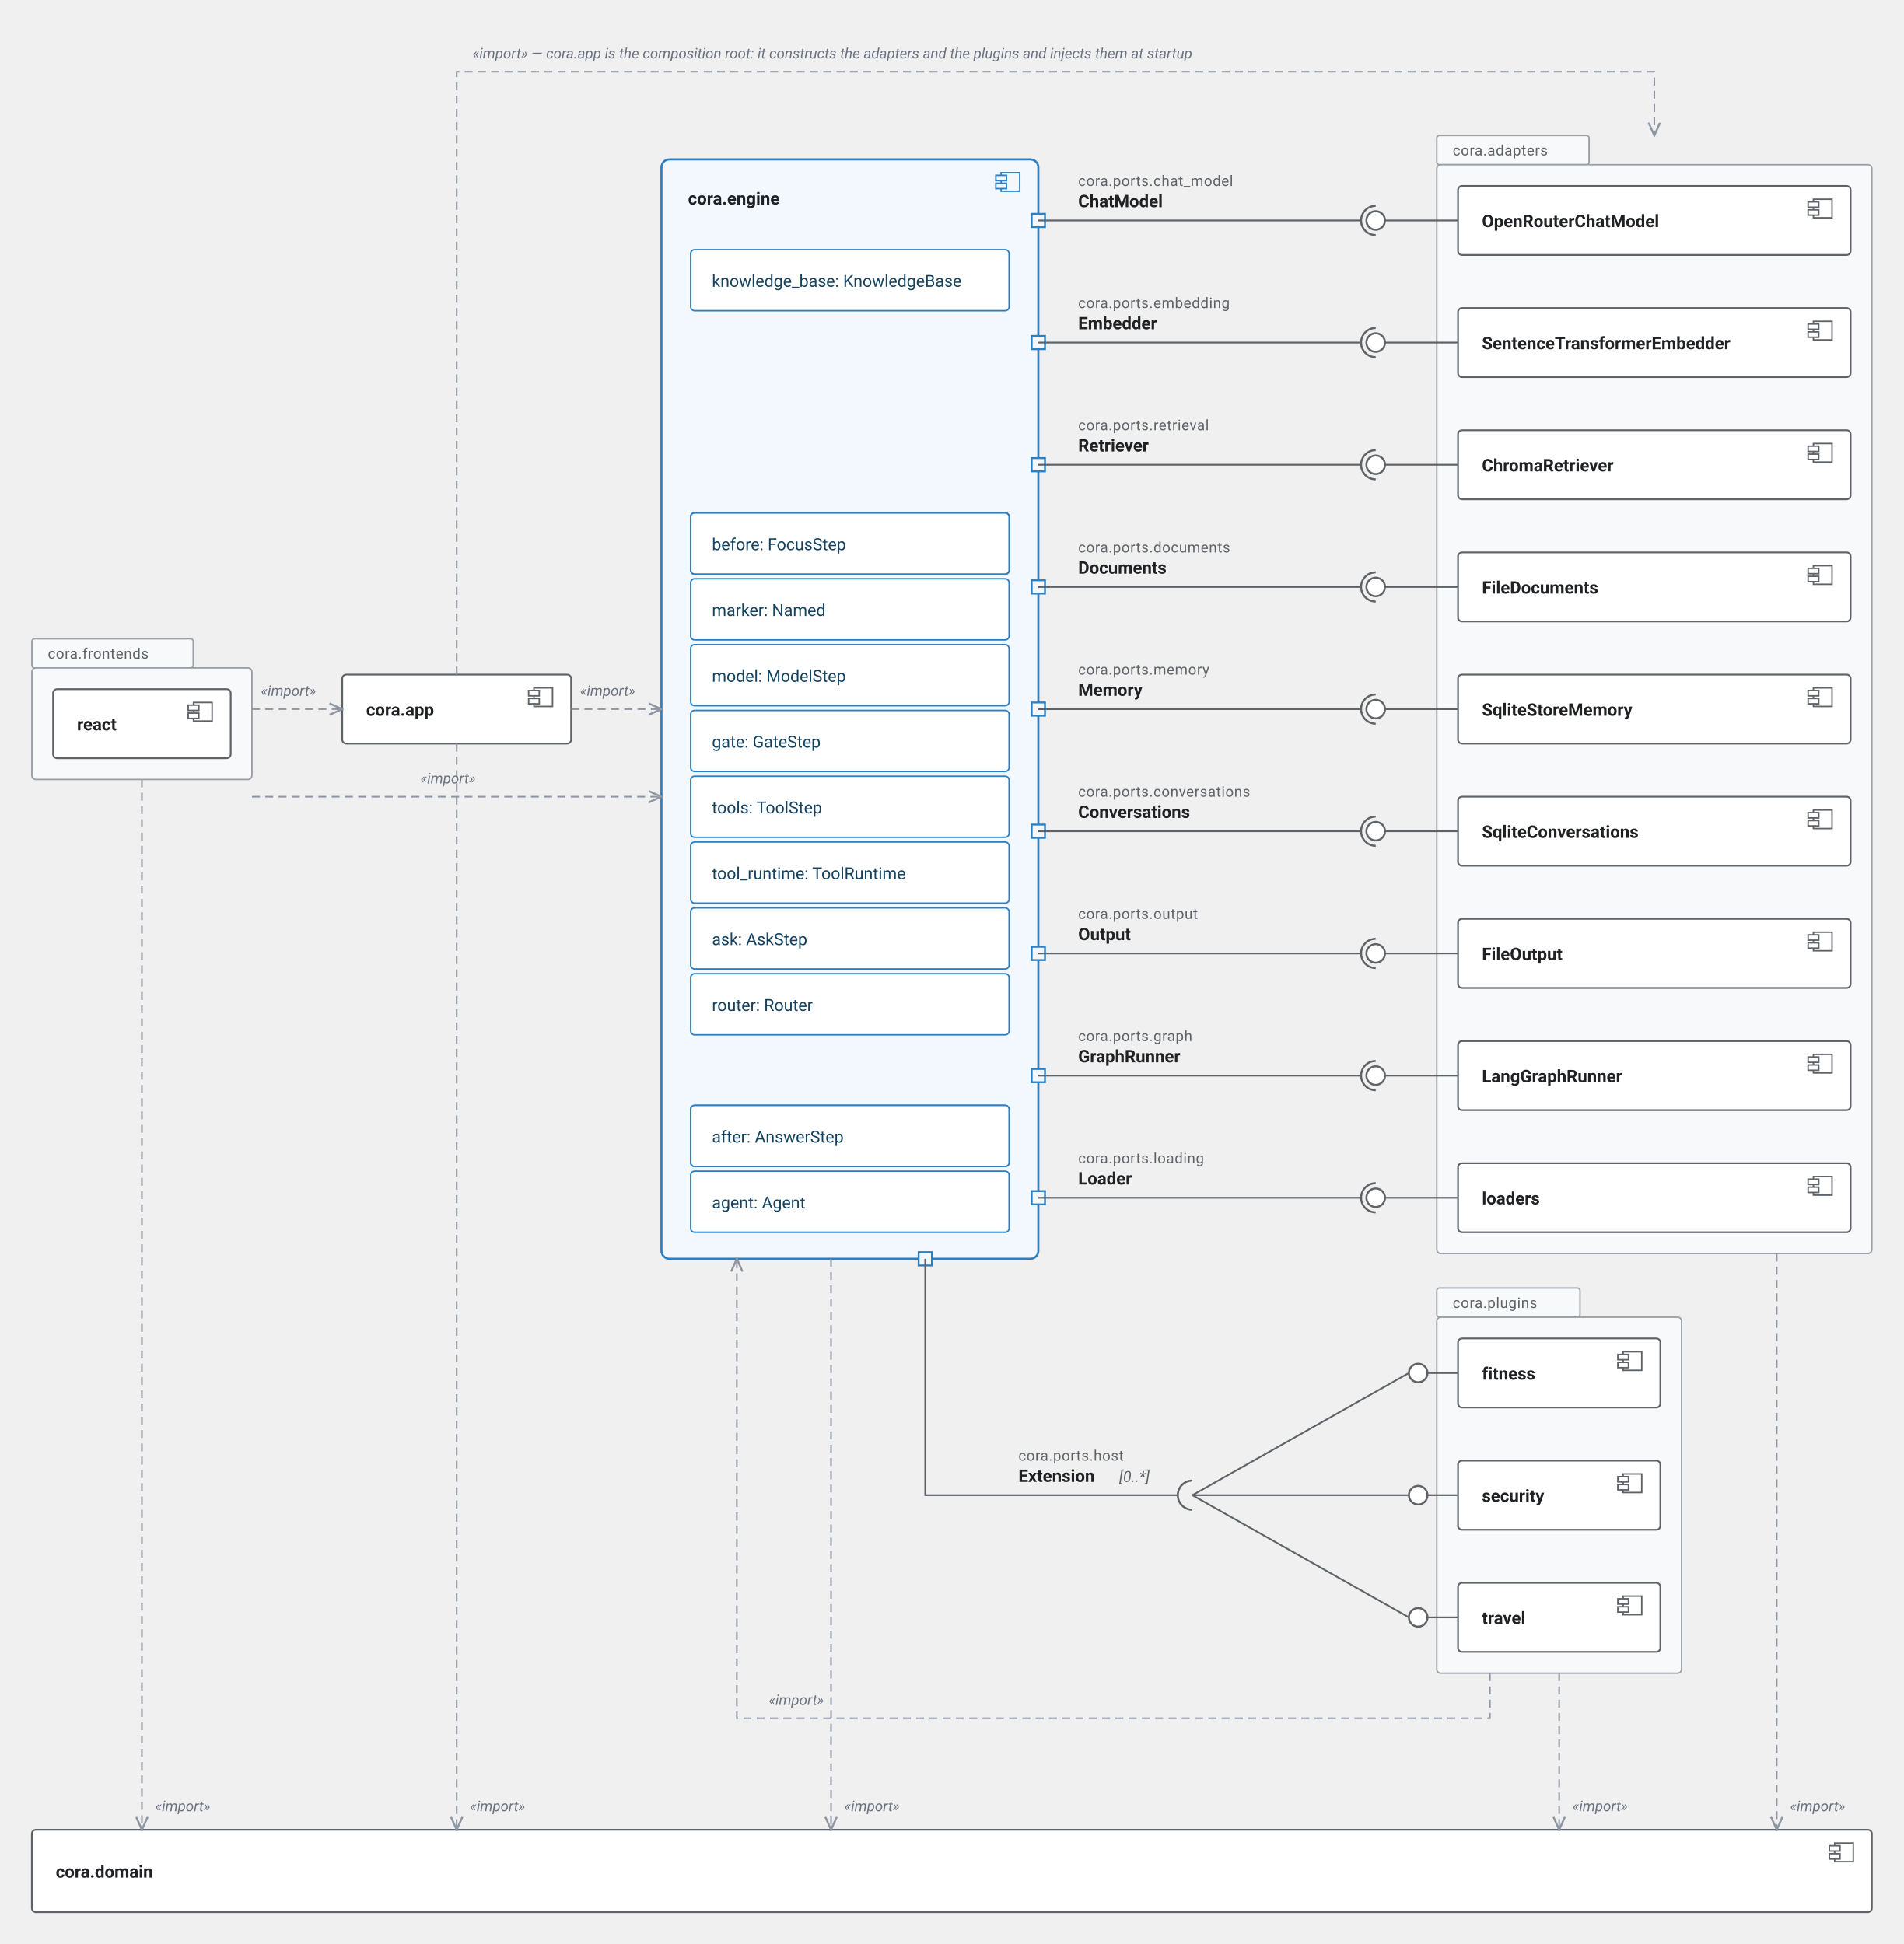
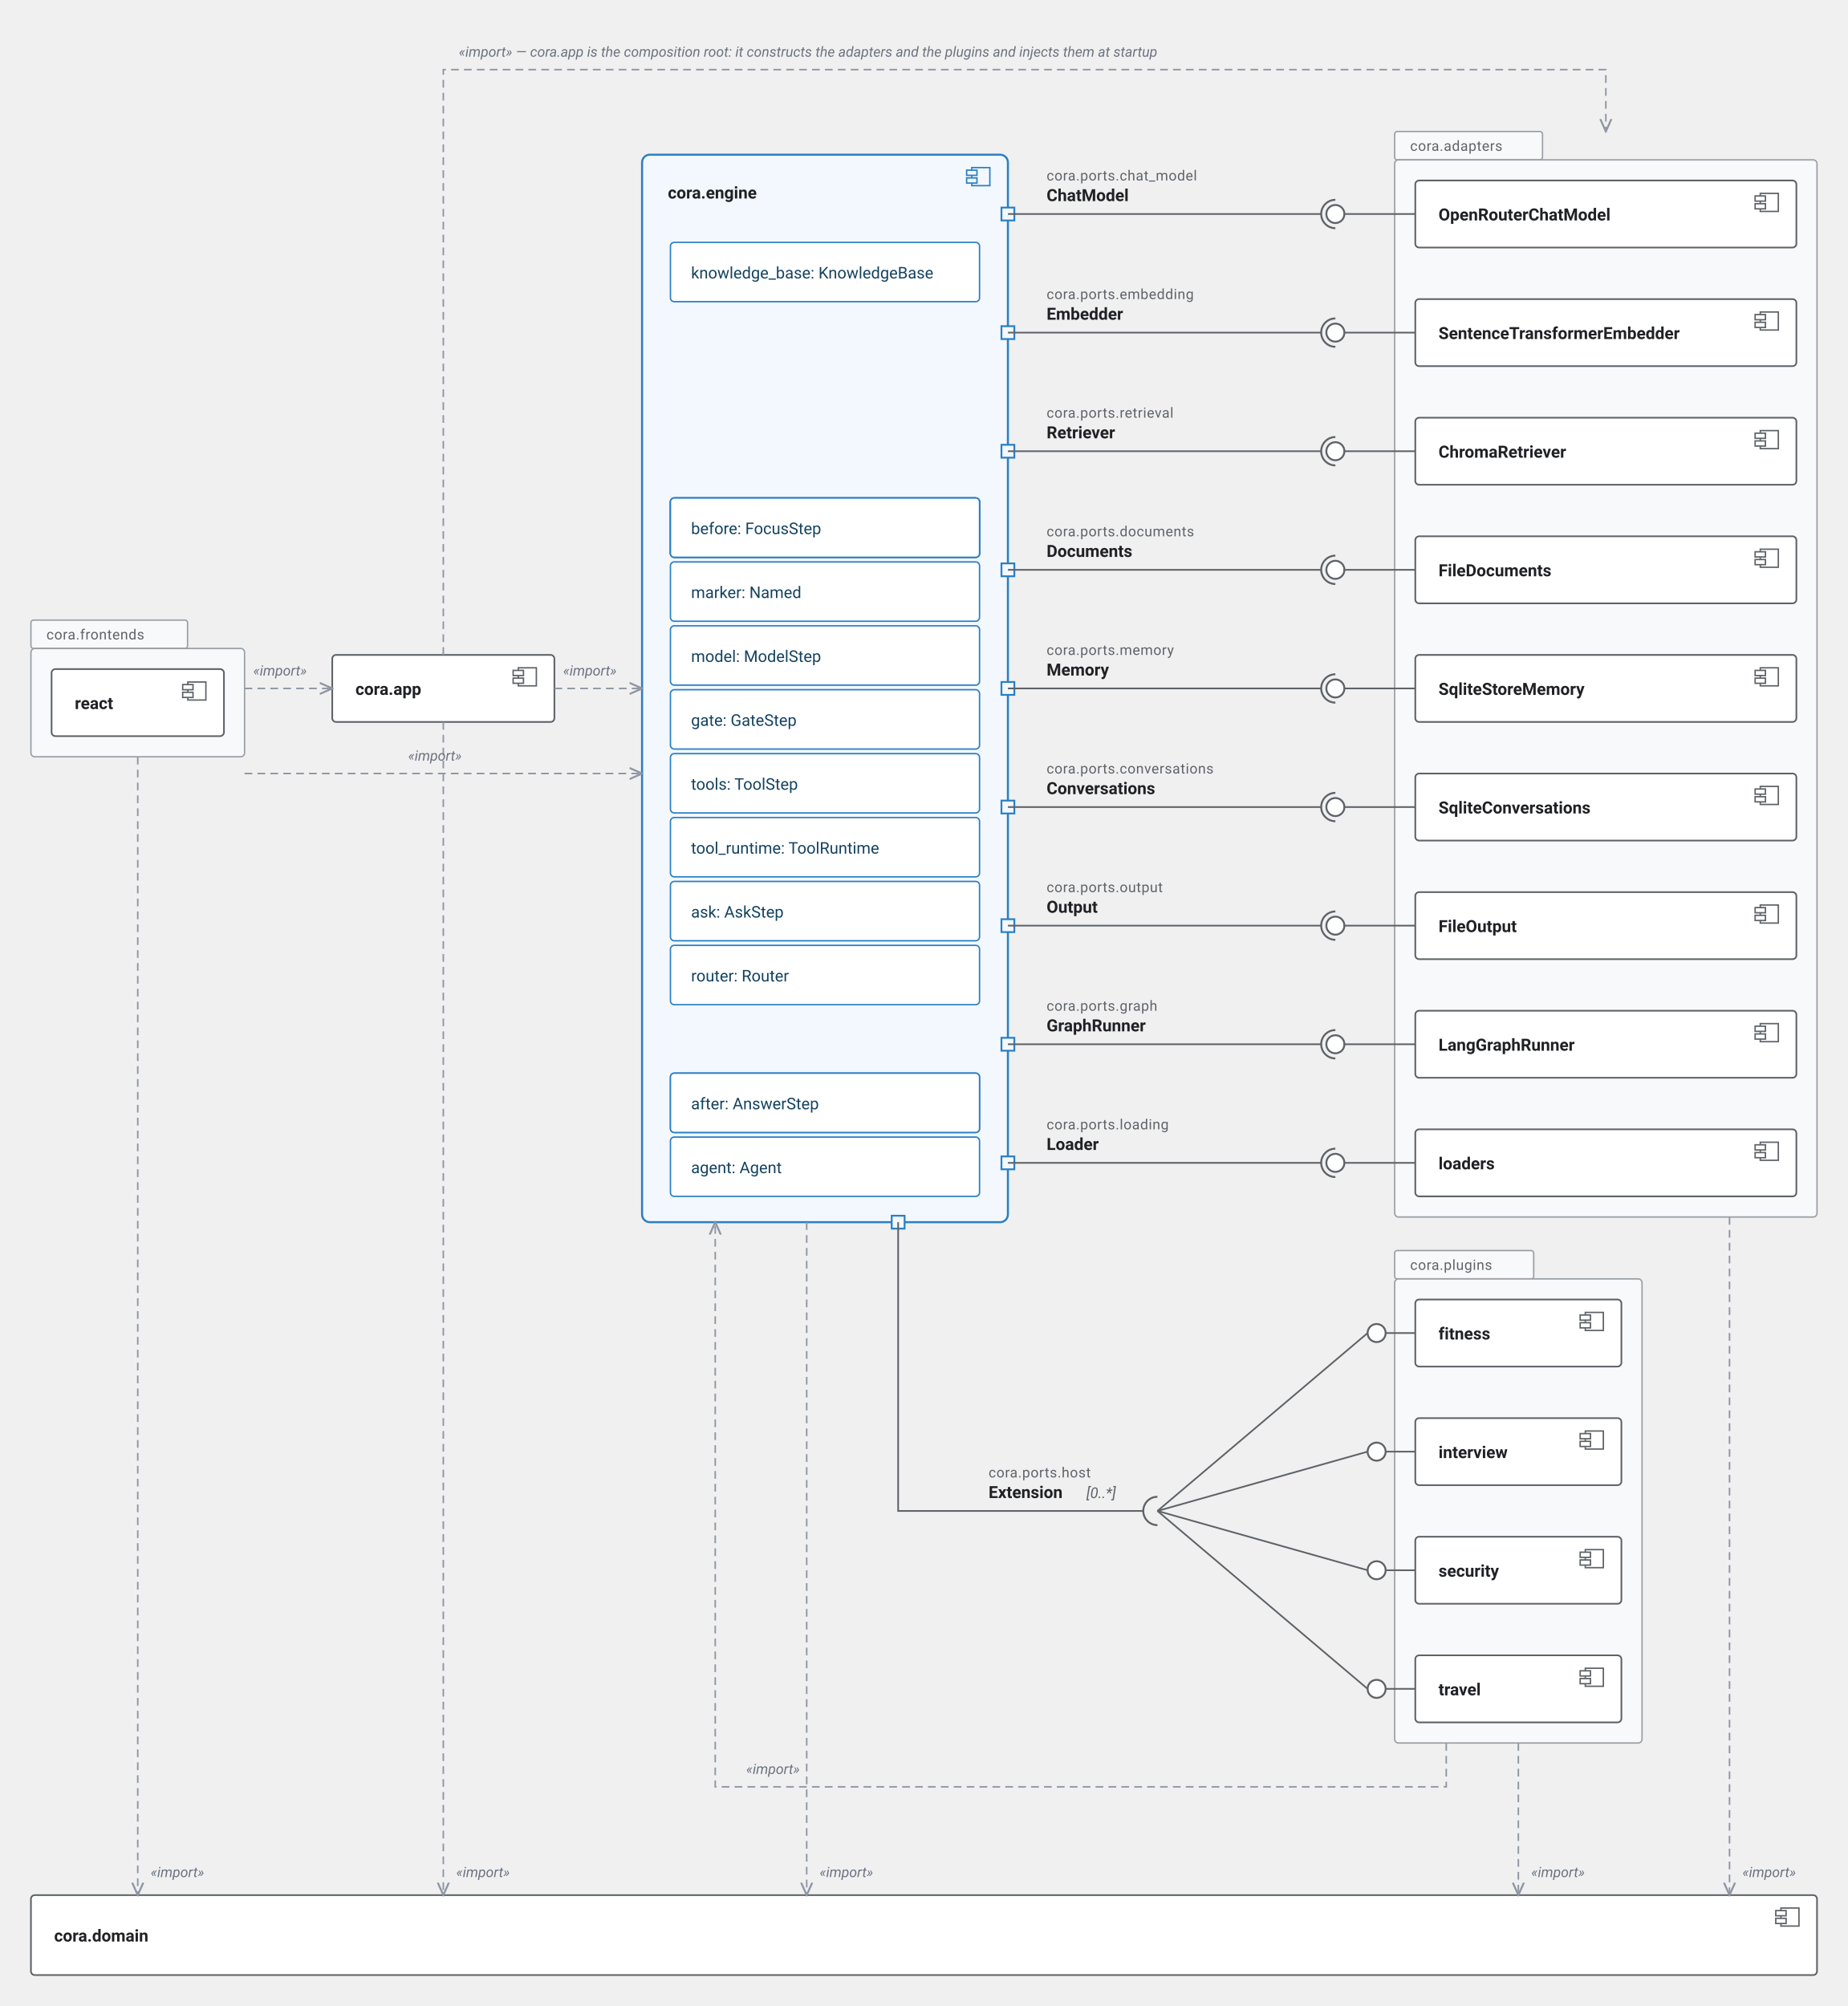
- <svg xmlns="http://www.w3.org/2000/svg" viewBox="0 0 1433.35 1464" width="1433.35" height="1464" role="img" aria-label="cora as a UML component diagram: 1 frontends, an engine of 11 parts, 10 required interfaces wired to the components that provide them, and the packages each one imports. Generated by scripts/gen_component_map.py.">
+ <svg xmlns="http://www.w3.org/2000/svg" viewBox="0 0 1433.35 1556" width="1433.35" height="1556" role="img" aria-label="cora as a UML component diagram: 1 frontends, an engine of 11 parts, 10 required interfaces wired to the components that provide them, and the packages each one imports. Generated by scripts/gen_component_map.py.">
  <style>
    text { font: 13px/1.4 -apple-system, "Segoe UI", Roboto, sans-serif; fill: #202124 }
    .stereotype { font-size: 11px; fill: #5f6368; letter-spacing: .03em }
    .name { font-weight: 600 }
    .role { font-size: 12.5px }
    .engine { fill: #f2f8fd; stroke: #2b7fc4; stroke-width: 1.6 }
    .part { fill: #ffffff; stroke: #2b7fc4; stroke-width: 1.1 }
    .part-name { fill: #14425f }
    .frame { fill: #f8f9fa; stroke: #9aa0a6; stroke-width: 1.1 }
    .outer { fill: #ffffff; stroke: #5f6368; stroke-width: 1.3 }
    .glyph { fill: #ffffff; stroke: #5f6368; stroke-width: 1.1 }
    .glyph-engine { fill: #f2f8fd; stroke: #2b7fc4; stroke-width: 1.1 }
    .socket-port { fill: #f2f8fd; stroke: #2b7fc4; stroke-width: 1.4 }
    .wire { stroke: #5f6368; stroke-width: 1.3; fill: none }
    .socket { stroke: #5f6368; stroke-width: 1.5; fill: none }
    .ball { fill: #ffffff; stroke: #5f6368; stroke-width: 1.5 }
    .port { fill: #202124; font-size: 13px; font-weight: 600 }
    .multiplicity { fill: #5f6368; font-size: 11.5px; font-style: italic }
    .imports { stroke: #8f96a3; stroke-width: 1.2; fill: none;
               stroke-dasharray: 6 4; marker-end: url(#import) }
    .import-label { fill: #6b7280; font-size: 11px; font-style: italic }
    @media (prefers-color-scheme: dark) {
      text { fill: #e8eaed }
      .stereotype { fill: #9aa0a6 }
      .port { fill: #e8eaed }
      .engine { fill: #10283a; stroke: #6fb6ea }
      .part { fill: #1b2b3480; stroke: #6fb6ea }
      .part-name { fill: #cfe6f7 }
      .frame { fill: #2b2c2f; stroke: #9aa0a6 }
      .outer { fill: #303134; stroke: #bdc1c6 }
      .glyph { fill: #303134; stroke: #bdc1c6 }
      .glyph-engine { fill: #10283a; stroke: #6fb6ea }
      .socket-port { fill: #10283a; stroke: #6fb6ea }
      .wire, .socket { stroke: #bdc1c6 }
      .ball { fill: #303134; stroke: #bdc1c6 }
    }
  </style>
  <defs>
    <marker id="import" viewBox="0 0 10 10" refX="9" refY="5" markerWidth="9" markerHeight="9" orient="auto-start-reverse">
      <path d="M 0 1 L 9 5 L 0 9" fill="none" stroke="#8f96a3" stroke-width="1.4" />
    </marker>
  </defs>
  <rect x="24" y="481" width="121.48" height="22" rx="2" class="frame" />
  <rect x="24" y="503" width="165.7" height="84" rx="3" class="frame" />
  <text x="36" y="496" class="stereotype" text-anchor="start">cora.frontends</text>
  <rect x="1081.77" y="102" width="114.66" height="22" rx="2" class="frame" />
  <rect x="1081.77" y="124" width="327.58" height="820" rx="3" class="frame" />
  <text x="1093.77" y="117" class="stereotype" text-anchor="start">cora.adapters</text>
  <rect x="1081.77" y="970" width="107.84" height="22" rx="2" class="frame" />
-   <rect x="1081.77" y="992" width="184.32" height="268" rx="3" class="frame" />
+   <rect x="1081.77" y="992" width="191.86" height="360" rx="3" class="frame" />
  <text x="1093.77" y="985" class="stereotype" text-anchor="start">cora.plugins</text>
  <rect x="498.02" y="120" width="283.75" height="828" rx="6" class="engine" />
  <text x="518.02" y="154" class="name" text-anchor="start">cora.engine</text>
  <rect x="753.77" y="130" width="14" height="14" class="glyph-engine" />
  <rect x="749.77" y="132" width="8" height="4" class="glyph-engine" />
  <rect x="749.77" y="138" width="8" height="4" class="glyph-engine" />
  <rect x="520.02" y="188" width="239.75" height="46" rx="3" class="part" />
  <text x="536.02" y="216" class="part-name role" text-anchor="start">knowledge_base: KnowledgeBase</text>
  <rect x="520.02" y="386.286" width="239.75" height="46" rx="3" class="part" />
  <text x="536.02" y="414.286" class="part-name role" text-anchor="start">before: Named</text>
  <rect x="520.02" y="386.286" width="239.75" height="46" rx="3" class="part" />
  <text x="536.02" y="414.286" class="part-name role" text-anchor="start">before: ScreenStep</text>
  <rect x="520.02" y="386.286" width="239.75" height="46" rx="3" class="part" />
  <text x="536.02" y="414.286" class="part-name role" text-anchor="start">before: RouteStep</text>
  <rect x="520.02" y="386.286" width="239.75" height="46" rx="3" class="part" />
  <text x="536.02" y="414.286" class="part-name role" text-anchor="start">before: FocusStep</text>
  <rect x="520.02" y="435.857" width="239.75" height="46" rx="3" class="part" />
  <text x="536.02" y="463.857" class="part-name role" text-anchor="start">marker: Named</text>
  <rect x="520.02" y="485.429" width="239.75" height="46" rx="3" class="part" />
  <text x="536.02" y="513.429" class="part-name role" text-anchor="start">model: ModelStep</text>
  <rect x="520.02" y="535" width="239.75" height="46" rx="3" class="part" />
  <text x="536.02" y="563" class="part-name role" text-anchor="start">gate: GateStep</text>
  <rect x="520.02" y="584.571" width="239.75" height="46" rx="3" class="part" />
  <text x="536.02" y="612.571" class="part-name role" text-anchor="start">tools: ToolStep</text>
  <rect x="520.02" y="634.143" width="239.75" height="46" rx="3" class="part" />
  <text x="536.02" y="662.143" class="part-name role" text-anchor="start">tool_runtime: ToolRuntime</text>
  <rect x="520.02" y="683.714" width="239.75" height="46" rx="3" class="part" />
  <text x="536.02" y="711.714" class="part-name role" text-anchor="start">ask: AskStep</text>
  <rect x="520.02" y="733.286" width="239.75" height="46" rx="3" class="part" />
  <text x="536.02" y="761.286" class="part-name role" text-anchor="start">router: Router</text>
  <rect x="520.02" y="832.429" width="239.75" height="46" rx="3" class="part" />
  <text x="536.02" y="860.429" class="part-name role" text-anchor="start">after: Named</text>
  <rect x="520.02" y="832.429" width="239.75" height="46" rx="3" class="part" />
  <text x="536.02" y="860.429" class="part-name role" text-anchor="start">after: AnswerStep</text>
  <rect x="520.02" y="882" width="239.75" height="46" rx="3" class="part" />
  <text x="536.02" y="910" class="part-name role" text-anchor="start">agent: Agent</text>
  <rect x="40" y="519" width="133.7" height="52" rx="3" class="outer" />
  <text x="58" y="550" class="name" text-anchor="start">react</text>
  <rect x="145.7" y="529" width="14" height="14" class="glyph" />
  <rect x="141.7" y="531" width="8" height="4" class="glyph" />
  <rect x="141.7" y="537" width="8" height="4" class="glyph" />
  <rect x="257.7" y="508" width="172.32" height="52" rx="3" class="outer" />
  <text x="275.7" y="539" class="name" text-anchor="start">cora.app</text>
  <rect x="402.02" y="518" width="14" height="14" class="glyph" />
  <rect x="398.02" y="520" width="8" height="4" class="glyph" />
  <rect x="398.02" y="526" width="8" height="4" class="glyph" />
-   <rect x="24" y="1378" width="1385.35" height="62" rx="3" class="outer" />
-   <text x="42" y="1414" class="name" text-anchor="start">cora.domain</text>
-   <rect x="1381.35" y="1388" width="14" height="14" class="glyph" />
-   <rect x="1377.35" y="1390" width="8" height="4" class="glyph" />
-   <rect x="1377.35" y="1396" width="8" height="4" class="glyph" />
+   <rect x="24" y="1470" width="1385.35" height="62" rx="3" class="outer" />
+   <text x="42" y="1506" class="name" text-anchor="start">cora.domain</text>
+   <rect x="1381.35" y="1480" width="14" height="14" class="glyph" />
+   <rect x="1377.35" y="1482" width="8" height="4" class="glyph" />
+   <rect x="1377.35" y="1488" width="8" height="4" class="glyph" />
  <rect x="1097.77" y="140" width="295.58" height="52" rx="3" class="outer" />
  <text x="1115.77" y="171" class="name" text-anchor="start">OpenRouterChatModel</text>
  <rect x="1365.35" y="150" width="14" height="14" class="glyph" />
  <rect x="1361.35" y="152" width="8" height="4" class="glyph" />
  <rect x="1361.35" y="158" width="8" height="4" class="glyph" />
  <rect x="1097.77" y="232" width="295.58" height="52" rx="3" class="outer" />
  <text x="1115.77" y="263" class="name" text-anchor="start">SentenceTransformerEmbedder</text>
  <rect x="1365.35" y="242" width="14" height="14" class="glyph" />
  <rect x="1361.35" y="244" width="8" height="4" class="glyph" />
  <rect x="1361.35" y="250" width="8" height="4" class="glyph" />
  <rect x="1097.77" y="324" width="295.58" height="52" rx="3" class="outer" />
  <text x="1115.77" y="355" class="name" text-anchor="start">ChromaRetriever</text>
  <rect x="1365.35" y="334" width="14" height="14" class="glyph" />
  <rect x="1361.35" y="336" width="8" height="4" class="glyph" />
  <rect x="1361.35" y="342" width="8" height="4" class="glyph" />
  <rect x="1097.77" y="416" width="295.58" height="52" rx="3" class="outer" />
  <text x="1115.77" y="447" class="name" text-anchor="start">FileDocuments</text>
  <rect x="1365.35" y="426" width="14" height="14" class="glyph" />
  <rect x="1361.35" y="428" width="8" height="4" class="glyph" />
  <rect x="1361.35" y="434" width="8" height="4" class="glyph" />
  <rect x="1097.77" y="508" width="295.58" height="52" rx="3" class="outer" />
  <text x="1115.77" y="539" class="name" text-anchor="start">SqliteStoreMemory</text>
  <rect x="1365.35" y="518" width="14" height="14" class="glyph" />
  <rect x="1361.35" y="520" width="8" height="4" class="glyph" />
  <rect x="1361.35" y="526" width="8" height="4" class="glyph" />
  <rect x="1097.77" y="600" width="295.58" height="52" rx="3" class="outer" />
  <text x="1115.77" y="631" class="name" text-anchor="start">SqliteConversations</text>
  <rect x="1365.35" y="610" width="14" height="14" class="glyph" />
  <rect x="1361.35" y="612" width="8" height="4" class="glyph" />
  <rect x="1361.35" y="618" width="8" height="4" class="glyph" />
  <rect x="1097.77" y="692" width="295.58" height="52" rx="3" class="outer" />
  <text x="1115.77" y="723" class="name" text-anchor="start">FileOutput</text>
  <rect x="1365.35" y="702" width="14" height="14" class="glyph" />
  <rect x="1361.35" y="704" width="8" height="4" class="glyph" />
  <rect x="1361.35" y="710" width="8" height="4" class="glyph" />
  <rect x="1097.77" y="784" width="295.58" height="52" rx="3" class="outer" />
  <text x="1115.77" y="815" class="name" text-anchor="start">LangGraphRunner</text>
  <rect x="1365.35" y="794" width="14" height="14" class="glyph" />
  <rect x="1361.35" y="796" width="8" height="4" class="glyph" />
  <rect x="1361.35" y="802" width="8" height="4" class="glyph" />
  <rect x="1097.77" y="876" width="295.58" height="52" rx="3" class="outer" />
  <text x="1115.77" y="907" class="name" text-anchor="start">loaders</text>
  <rect x="1365.35" y="886" width="14" height="14" class="glyph" />
  <rect x="1361.35" y="888" width="8" height="4" class="glyph" />
  <rect x="1361.35" y="894" width="8" height="4" class="glyph" />
-   <rect x="1097.77" y="1008" width="152.32" height="52" rx="3" class="outer" />
+   <rect x="1097.77" y="1008" width="159.86" height="52" rx="3" class="outer" />
  <text x="1115.77" y="1039" class="name" text-anchor="start">fitness</text>
-   <rect x="1222.09" y="1018" width="14" height="14" class="glyph" />
-   <rect x="1218.09" y="1020" width="8" height="4" class="glyph" />
-   <rect x="1218.09" y="1026" width="8" height="4" class="glyph" />
-   <rect x="1097.77" y="1100" width="152.32" height="52" rx="3" class="outer" />
-   <text x="1115.77" y="1131" class="name" text-anchor="start">security</text>
-   <rect x="1222.09" y="1110" width="14" height="14" class="glyph" />
-   <rect x="1218.09" y="1112" width="8" height="4" class="glyph" />
-   <rect x="1218.09" y="1118" width="8" height="4" class="glyph" />
-   <rect x="1097.77" y="1192" width="152.32" height="52" rx="3" class="outer" />
-   <text x="1115.77" y="1223" class="name" text-anchor="start">travel</text>
-   <rect x="1222.09" y="1202" width="14" height="14" class="glyph" />
-   <rect x="1218.09" y="1204" width="8" height="4" class="glyph" />
-   <rect x="1218.09" y="1210" width="8" height="4" class="glyph" />
+   <rect x="1229.63" y="1018" width="14" height="14" class="glyph" />
+   <rect x="1225.63" y="1020" width="8" height="4" class="glyph" />
+   <rect x="1225.63" y="1026" width="8" height="4" class="glyph" />
+   <rect x="1097.77" y="1100" width="159.86" height="52" rx="3" class="outer" />
+   <text x="1115.77" y="1131" class="name" text-anchor="start">interview</text>
+   <rect x="1229.63" y="1110" width="14" height="14" class="glyph" />
+   <rect x="1225.63" y="1112" width="8" height="4" class="glyph" />
+   <rect x="1225.63" y="1118" width="8" height="4" class="glyph" />
+   <rect x="1097.77" y="1192" width="159.86" height="52" rx="3" class="outer" />
+   <text x="1115.77" y="1223" class="name" text-anchor="start">security</text>
+   <rect x="1229.63" y="1202" width="14" height="14" class="glyph" />
+   <rect x="1225.63" y="1204" width="8" height="4" class="glyph" />
+   <rect x="1225.63" y="1210" width="8" height="4" class="glyph" />
+   <rect x="1097.77" y="1284" width="159.86" height="52" rx="3" class="outer" />
+   <text x="1115.77" y="1315" class="name" text-anchor="start">travel</text>
+   <rect x="1229.63" y="1294" width="14" height="14" class="glyph" />
+   <rect x="1225.63" y="1296" width="8" height="4" class="glyph" />
+   <rect x="1225.63" y="1302" width="8" height="4" class="glyph" />
  <rect x="776.77" y="161" width="10" height="10" class="socket-port" />
  <path d="M 781.77 166 L 1024.77 166" class="wire" />
  <path d="M 1035.77 155 A 11 11 0 0 0 1035.77 177" class="socket" />
  <circle cx="1035.77" cy="166" r="7" class="ball" />
  <path d="M 1042.77 166 L 1097.77 166" class="wire" />
  <text x="811.77" y="140" class="stereotype" text-anchor="start">cora.ports.chat_model</text>
  <text x="811.77" y="156" class="port" text-anchor="start">ChatModel</text>
  <rect x="776.77" y="253" width="10" height="10" class="socket-port" />
  <path d="M 781.77 258 L 1024.77 258" class="wire" />
  <path d="M 1035.77 247 A 11 11 0 0 0 1035.77 269" class="socket" />
  <circle cx="1035.77" cy="258" r="7" class="ball" />
  <path d="M 1042.77 258 L 1097.77 258" class="wire" />
  <text x="811.77" y="232" class="stereotype" text-anchor="start">cora.ports.embedding</text>
  <text x="811.77" y="248" class="port" text-anchor="start">Embedder</text>
  <rect x="776.77" y="345" width="10" height="10" class="socket-port" />
  <path d="M 781.77 350 L 1024.77 350" class="wire" />
  <path d="M 1035.77 339 A 11 11 0 0 0 1035.77 361" class="socket" />
  <circle cx="1035.77" cy="350" r="7" class="ball" />
  <path d="M 1042.77 350 L 1097.77 350" class="wire" />
  <text x="811.77" y="324" class="stereotype" text-anchor="start">cora.ports.retrieval</text>
  <text x="811.77" y="340" class="port" text-anchor="start">Retriever</text>
  <rect x="776.77" y="437" width="10" height="10" class="socket-port" />
  <path d="M 781.77 442 L 1024.77 442" class="wire" />
  <path d="M 1035.77 431 A 11 11 0 0 0 1035.77 453" class="socket" />
  <circle cx="1035.77" cy="442" r="7" class="ball" />
  <path d="M 1042.77 442 L 1097.77 442" class="wire" />
  <text x="811.77" y="416" class="stereotype" text-anchor="start">cora.ports.documents</text>
  <text x="811.77" y="432" class="port" text-anchor="start">Documents</text>
  <rect x="776.77" y="529" width="10" height="10" class="socket-port" />
  <path d="M 781.77 534 L 1024.77 534" class="wire" />
  <path d="M 1035.77 523 A 11 11 0 0 0 1035.77 545" class="socket" />
  <circle cx="1035.77" cy="534" r="7" class="ball" />
  <path d="M 1042.77 534 L 1097.77 534" class="wire" />
  <text x="811.77" y="508" class="stereotype" text-anchor="start">cora.ports.memory</text>
  <text x="811.77" y="524" class="port" text-anchor="start">Memory</text>
  <rect x="776.77" y="621" width="10" height="10" class="socket-port" />
  <path d="M 781.77 626 L 1024.77 626" class="wire" />
  <path d="M 1035.77 615 A 11 11 0 0 0 1035.77 637" class="socket" />
  <circle cx="1035.77" cy="626" r="7" class="ball" />
  <path d="M 1042.77 626 L 1097.77 626" class="wire" />
  <text x="811.77" y="600" class="stereotype" text-anchor="start">cora.ports.conversations</text>
  <text x="811.77" y="616" class="port" text-anchor="start">Conversations</text>
  <rect x="776.77" y="713" width="10" height="10" class="socket-port" />
  <path d="M 781.77 718 L 1024.77 718" class="wire" />
  <path d="M 1035.77 707 A 11 11 0 0 0 1035.77 729" class="socket" />
  <circle cx="1035.77" cy="718" r="7" class="ball" />
  <path d="M 1042.77 718 L 1097.77 718" class="wire" />
  <text x="811.77" y="692" class="stereotype" text-anchor="start">cora.ports.output</text>
  <text x="811.77" y="708" class="port" text-anchor="start">Output</text>
  <rect x="776.77" y="805" width="10" height="10" class="socket-port" />
  <path d="M 781.77 810 L 1024.77 810" class="wire" />
  <path d="M 1035.77 799 A 11 11 0 0 0 1035.77 821" class="socket" />
  <circle cx="1035.77" cy="810" r="7" class="ball" />
  <path d="M 1042.77 810 L 1097.77 810" class="wire" />
  <text x="811.77" y="784" class="stereotype" text-anchor="start">cora.ports.graph</text>
  <text x="811.77" y="800" class="port" text-anchor="start">GraphRunner</text>
  <rect x="776.77" y="897" width="10" height="10" class="socket-port" />
  <path d="M 781.77 902 L 1024.77 902" class="wire" />
  <path d="M 1035.77 891 A 11 11 0 0 0 1035.77 913" class="socket" />
  <circle cx="1035.77" cy="902" r="7" class="ball" />
  <path d="M 1042.77 902 L 1097.77 902" class="wire" />
  <text x="811.77" y="876" class="stereotype" text-anchor="start">cora.ports.loading</text>
  <text x="811.77" y="892" class="port" text-anchor="start">Loader</text>
  <rect x="691.645" y="943" width="10" height="10" class="socket-port" />
-   <path d="M 696.645 948 L 696.645 1126 L 886.77 1126" class="wire" />
-   <path d="M 897.77 1115 A 11 11 0 0 0 897.77 1137" class="socket" />
-   <text x="766.77" y="1100" class="stereotype" text-anchor="start">cora.ports.host</text>
-   <text x="766.77" y="1116" class="port" text-anchor="start">Extension</text>
-   <text x="842.63" y="1116" class="multiplicity" text-anchor="start">[0..*]</text>
-   <path d="M 897.77 1126 L 1060.77 1034" class="wire" />
+   <path d="M 696.645 948 L 696.645 1172 L 886.77 1172" class="wire" />
+   <path d="M 897.77 1161 A 11 11 0 0 0 897.77 1183" class="socket" />
+   <text x="766.77" y="1146" class="stereotype" text-anchor="start">cora.ports.host</text>
+   <text x="766.77" y="1162" class="port" text-anchor="start">Extension</text>
+   <text x="842.63" y="1162" class="multiplicity" text-anchor="start">[0..*]</text>
+   <path d="M 897.77 1172 L 1060.77 1034" class="wire" />
  <circle cx="1067.77" cy="1034" r="7" class="ball" />
  <path d="M 1074.77 1034 L 1097.77 1034" class="wire" />
-   <path d="M 897.77 1126 L 1060.77 1126" class="wire" />
+   <path d="M 897.77 1172 L 1060.77 1126" class="wire" />
  <circle cx="1067.77" cy="1126" r="7" class="ball" />
  <path d="M 1074.77 1126 L 1097.77 1126" class="wire" />
-   <path d="M 897.77 1126 L 1060.77 1218" class="wire" />
+   <path d="M 897.77 1172 L 1060.77 1218" class="wire" />
  <circle cx="1067.77" cy="1218" r="7" class="ball" />
  <path d="M 1074.77 1218 L 1097.77 1218" class="wire" />
-   <path d="M 1337.72 944 L 1337.72 1378" class="imports" />
-   <text x="1347.72" y="1364" class="import-label" text-anchor="start">«import»</text>
+   <path d="M 897.77 1172 L 1060.77 1310" class="wire" />
+   <circle cx="1067.77" cy="1310" r="7" class="ball" />
+   <path d="M 1074.77 1310 L 1097.77 1310" class="wire" />
+   <path d="M 1341.49 944 L 1341.49 1470" class="imports" />
+   <text x="1351.49" y="1456" class="import-label" text-anchor="start">«import»</text>
  <path d="M 343.86 508 L 343.86 54 L 1245.56 54 L 1245.56 102" class="imports" />
  <text x="355.86" y="44" class="import-label" text-anchor="start">«import» — cora.app is the composition root: it constructs the adapters and the plugins and injects them at startup</text>
-   <path d="M 343.86 560 L 343.86 1378" class="imports" />
-   <text x="353.86" y="1364" class="import-label" text-anchor="start">«import»</text>
+   <path d="M 343.86 560 L 343.86 1470" class="imports" />
+   <text x="353.86" y="1456" class="import-label" text-anchor="start">«import»</text>
  <path d="M 430.02 534 L 498.02 534" class="imports" />
  <text x="436.74" y="524" class="import-label" text-anchor="start">«import»</text>
-   <path d="M 625.707 948 L 625.707 1378" class="imports" />
-   <text x="635.707" y="1364" class="import-label" text-anchor="start">«import»</text>
+   <path d="M 625.707 948 L 625.707 1470" class="imports" />
+   <text x="635.707" y="1456" class="import-label" text-anchor="start">«import»</text>
  <path d="M 189.7 534 L 257.7 534" class="imports" />
  <text x="196.42" y="524" class="import-label" text-anchor="start">«import»</text>
-   <path d="M 106.85 587 L 106.85 1378" class="imports" />
-   <text x="116.85" y="1364" class="import-label" text-anchor="start">«import»</text>
+   <path d="M 106.85 587 L 106.85 1470" class="imports" />
+   <text x="116.85" y="1456" class="import-label" text-anchor="start">«import»</text>
  <path d="M 189.7 600 L 498.02 600" class="imports" />
  <text x="316.58" y="590" class="import-label" text-anchor="start">«import»</text>
-   <path d="M 1173.93 1260 L 1173.93 1378" class="imports" />
-   <text x="1183.93" y="1364" class="import-label" text-anchor="start">«import»</text>
-   <path d="M 1121.77 1260 L 1121.77 1294 L 554.77 1294 L 554.77 948" class="imports" />
-   <text x="578.77" y="1284" class="import-label" text-anchor="start">«import»</text>
+   <path d="M 1177.7 1352 L 1177.7 1470" class="imports" />
+   <text x="1187.7" y="1456" class="import-label" text-anchor="start">«import»</text>
+   <path d="M 1121.77 1352 L 1121.77 1386 L 554.77 1386 L 554.77 948" class="imports" />
+   <text x="578.77" y="1376" class="import-label" text-anchor="start">«import»</text>
</svg>
